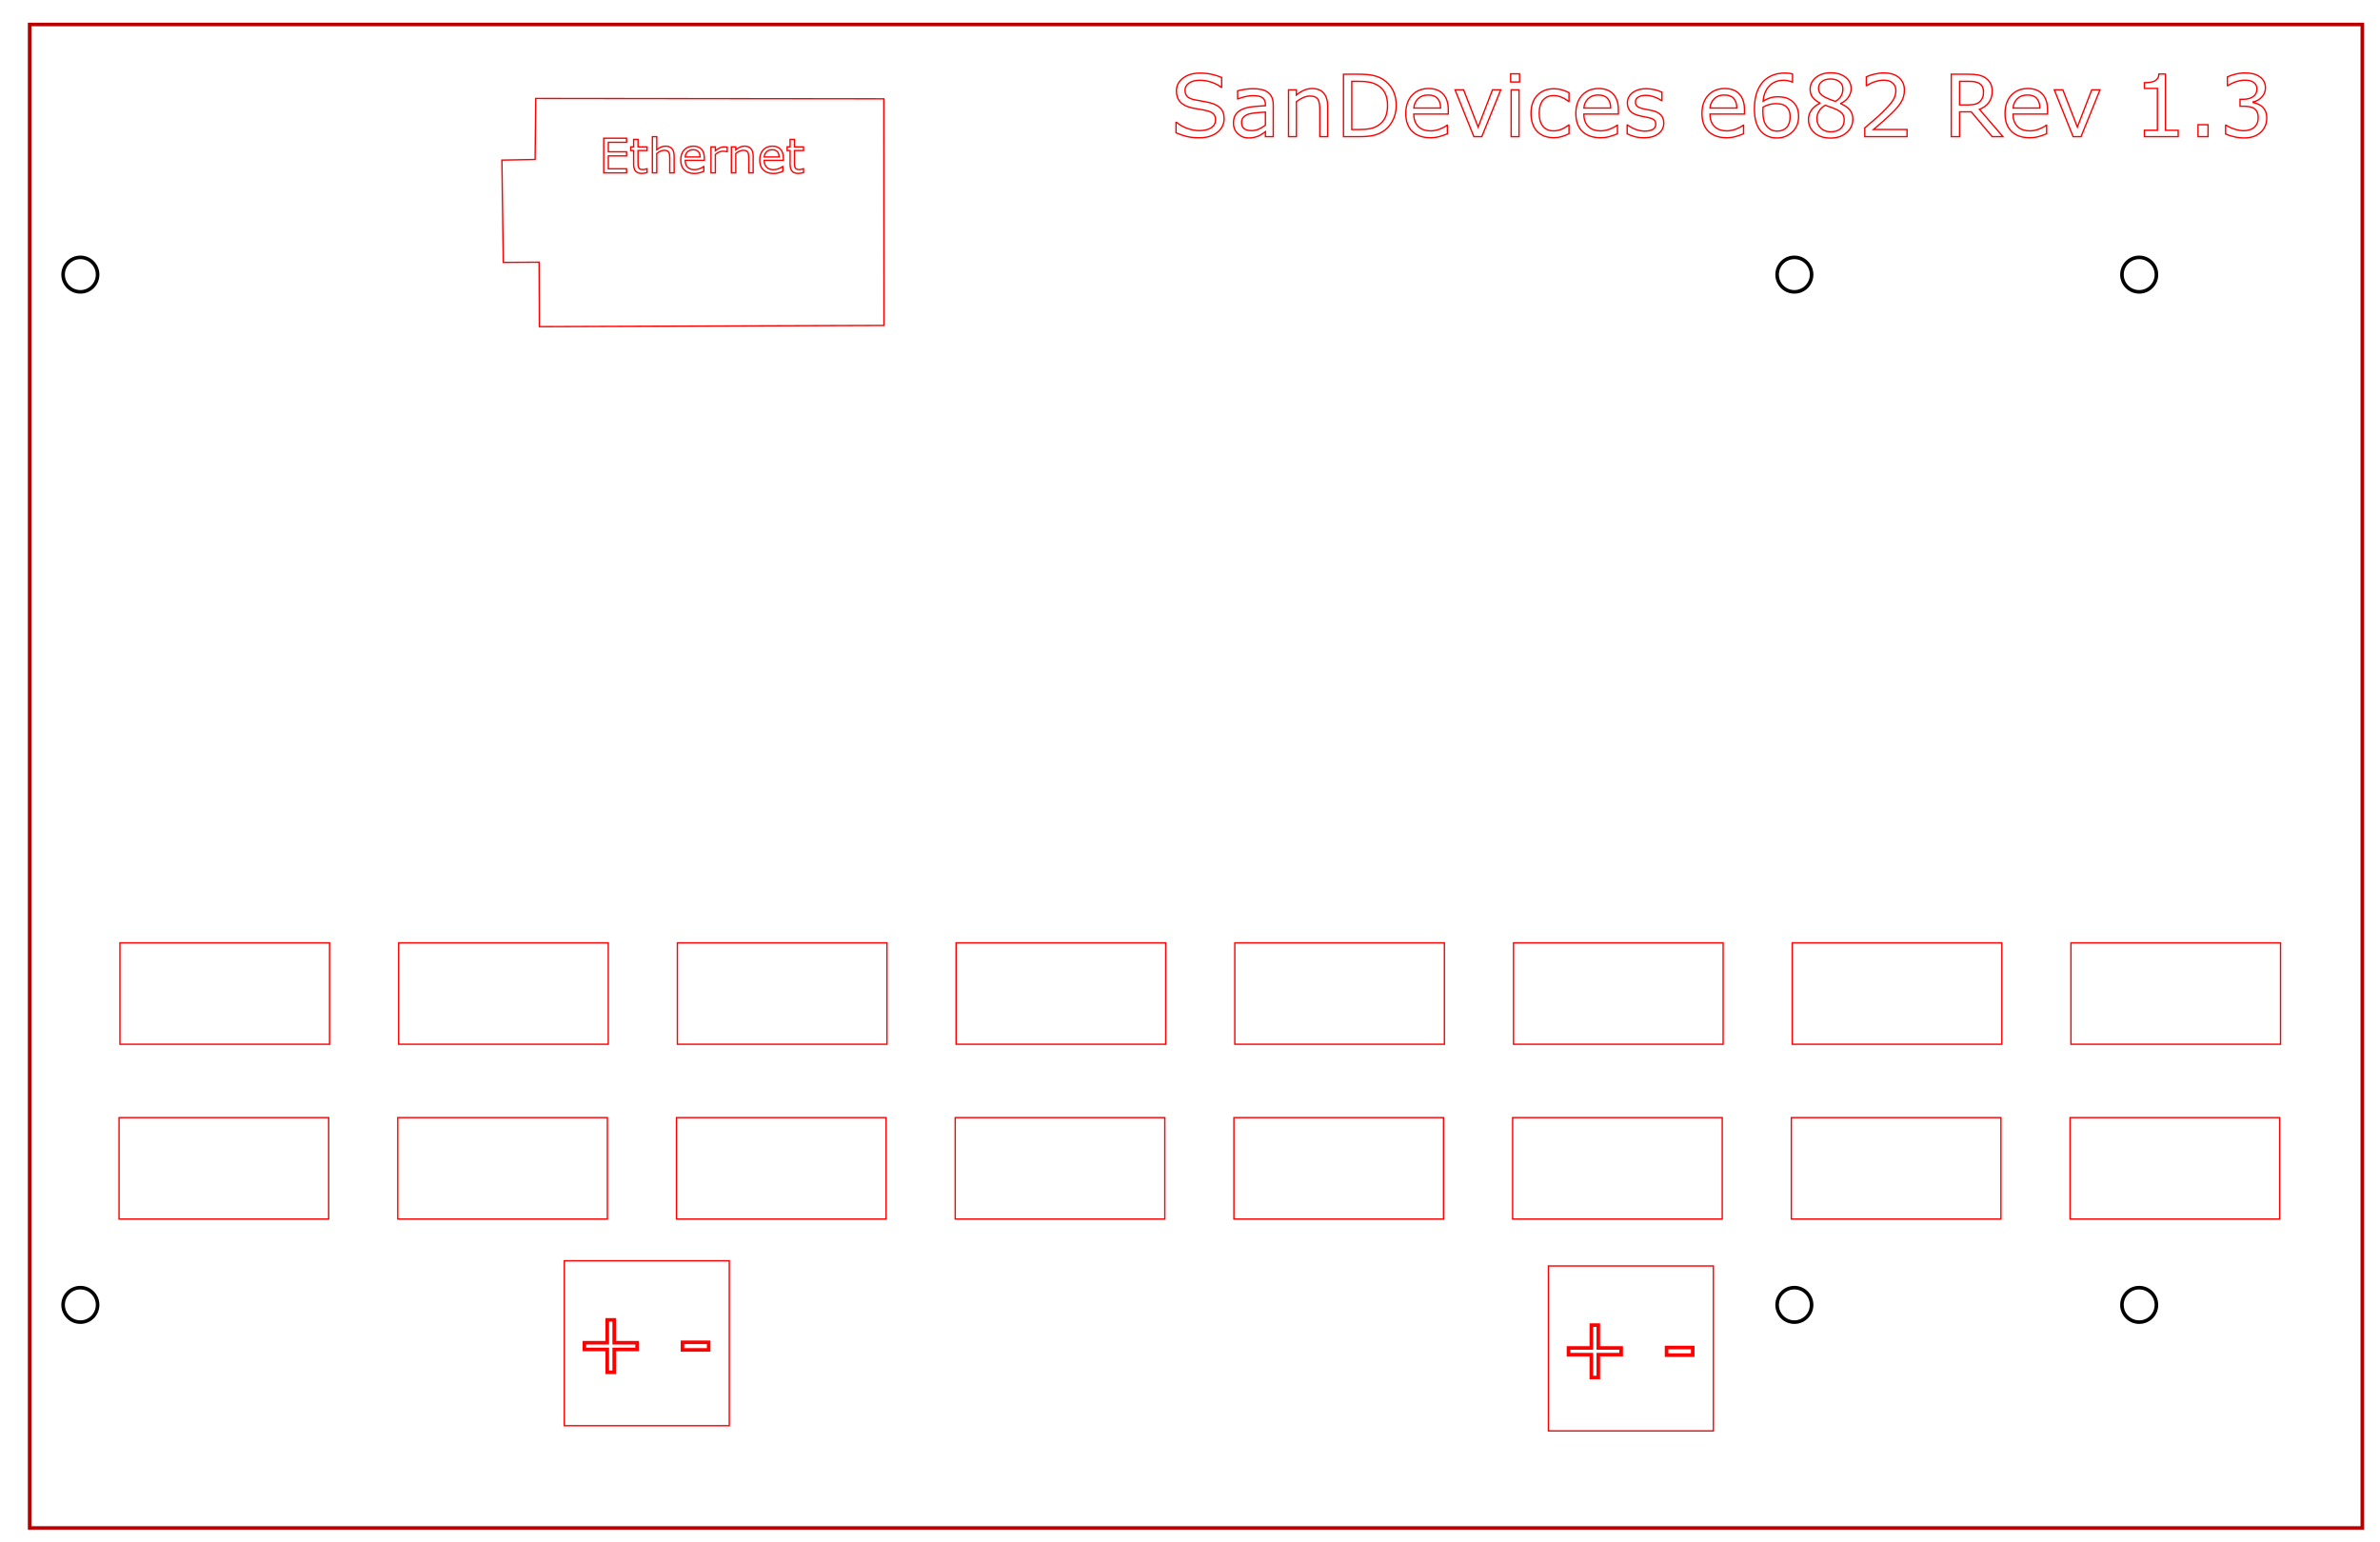
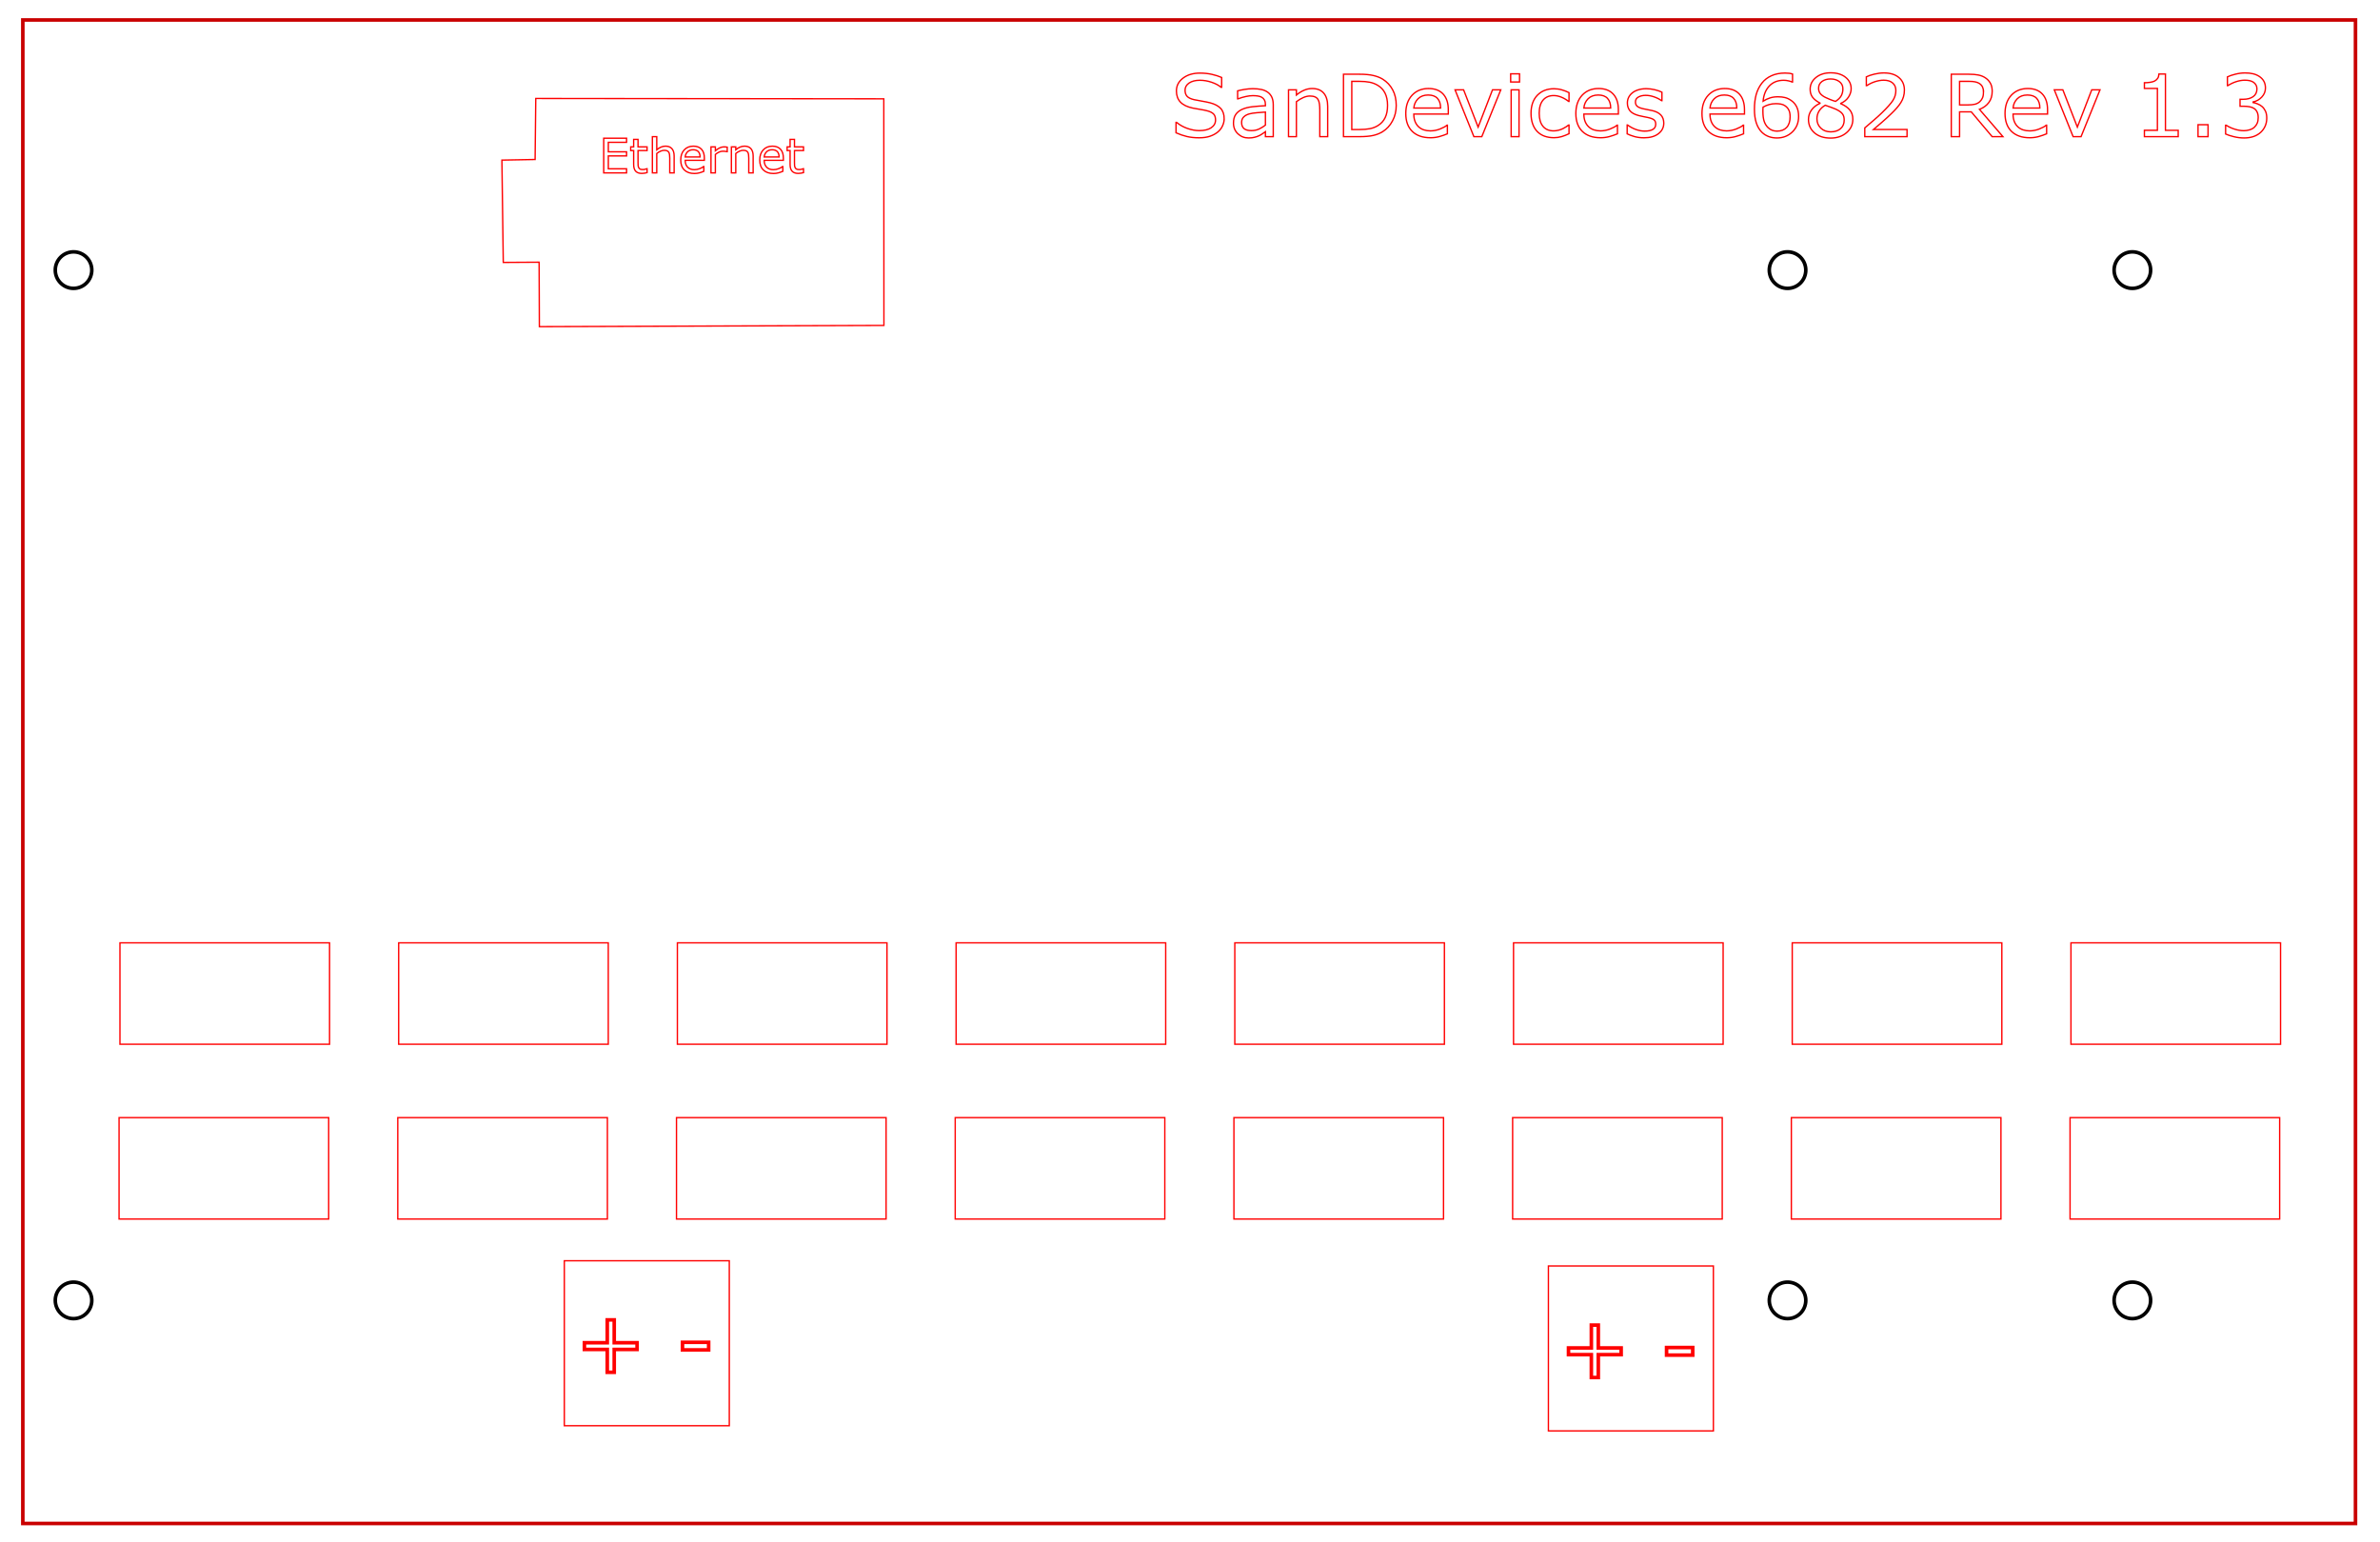
<svg xmlns="http://www.w3.org/2000/svg" width="176mm" height="114mm" viewBox="0 0 176 114" version="1.1" id="svg10875">
  <defs id="defs10869">
    <marker style="overflow:visible" refY="0" refX="0" orient="auto" id="DistanceX">
      <path id="path11422" style="stroke:#000000;stroke-width:0.5" d="M 3,-3 -3,3 M 0,-5 V 5" />
    </marker>
    <pattern y="0" x="0" width="8" patternUnits="userSpaceOnUse" id="Hatch" height="8">
      <path id="path11425" stroke-width="0.25" stroke="#000000" linecap="square" d="M8 4 l-4,4" />
      <path id="path11427" stroke-width="0.25" stroke="#000000" linecap="square" d="M6 2 l-4,4" />
      <path id="path11429" stroke-width="0.25" stroke="#000000" linecap="square" d="M4 0 l-4,4" />
    </pattern>
    <symbol id="*MODEL_SPACE" />
    <symbol id="*PAPER_SPACE" />
    <marker style="overflow:visible" refY="0.0" refX="0.0" orient="auto" id="DistanceX-2">
      <path id="path7502" style="stroke:#000000; stroke-width:0.5" d="M 3,-3 L -3,3 M 0,-5 L  0,5" />
    </marker>
    <pattern y="0" x="0" width="8" patternUnits="userSpaceOnUse" id="Hatch-1" height="8">
      <path id="path7505" stroke-width="0.25" stroke="#000000" linecap="square" d="M8 4 l-4,4" />
      <path id="path7507" stroke-width="0.25" stroke="#000000" linecap="square" d="M6 2 l-4,4" />
      <path id="path7509" stroke-width="0.25" stroke="#000000" linecap="square" d="M4 0 l-4,4" />
    </pattern>
    <symbol id="*MODEL_SPACE-3" />
    <symbol id="*PAPER_SPACE-7" />
+     <marker style="overflow:visible" refY="0.0" refX="0.0" orient="auto" id="DistanceX-8">
+       <path id="path4576" style="stroke:#000000; stroke-width:0.5" d="M 3,-3 L -3,3 M 0,-5 L  0,5" />
+     </marker>
+     <pattern y="0" x="0" width="8" patternUnits="userSpaceOnUse" id="Hatch-6" height="8">
+       <path id="path4579" stroke-width="0.25" stroke="#000000" linecap="square" d="M8 4 l-4,4" />
+       <path id="path4581" stroke-width="0.25" stroke="#000000" linecap="square" d="M6 2 l-4,4" />
+       <path id="path4583" stroke-width="0.25" stroke="#000000" linecap="square" d="M4 0 l-4,4" />
+     </pattern>
+     <symbol id="*MODEL_SPACE-4" />
+     <symbol id="*PAPER_SPACE-76" />
  </defs>
  <g id="layer1" transform="translate(0,-183)">
    <g id="g11450" transform="matrix(0.2645833,0,0,0.2645833,2.485574,-112.6762)" style="stroke:#ff0000;stroke-opacity:1">
      <rect style="fill:none;fill-opacity:1;stroke:#ff0000;stroke-width:0.378;stroke-miterlimit:4;stroke-dasharray:none;stroke-dashoffset:0;stroke-opacity:1" id="rect11480" width="58.583" height="28.346" x="569.176" y="1429.935" />
      <rect style="fill:none;fill-opacity:1;stroke:#ff0000;stroke-width:0.378;stroke-miterlimit:4;stroke-dasharray:none;stroke-dashoffset:0;stroke-opacity:1" id="rect11480-7" width="58.583" height="28.346" x="23.884" y="1429.935" />
      <rect style="fill:none;fill-opacity:1;stroke:#ff0000;stroke-width:0.378;stroke-miterlimit:4;stroke-dasharray:none;stroke-dashoffset:0;stroke-opacity:1" id="rect11480-64" width="58.583" height="28.346" x="101.783" y="1429.935" />
      <rect style="fill:none;fill-opacity:1;stroke:#ff0000;stroke-width:0.378;stroke-miterlimit:4;stroke-dasharray:none;stroke-dashoffset:0;stroke-opacity:1" id="rect11480-31" width="58.583" height="28.346" x="491.277" y="1429.935" />
      <rect style="fill:none;fill-opacity:1;stroke:#ff0000;stroke-width:0.378;stroke-miterlimit:4;stroke-dasharray:none;stroke-dashoffset:0;stroke-opacity:1" id="rect11480-5" width="58.583" height="28.346" x="179.682" y="1429.935" />
      <rect style="fill:none;fill-opacity:1;stroke:#ff0000;stroke-width:0.378;stroke-miterlimit:4;stroke-dasharray:none;stroke-dashoffset:0;stroke-opacity:1" id="rect11480-54" width="58.583" height="28.346" x="257.581" y="1429.935" />
      <rect style="fill:none;fill-opacity:1;stroke:#ff0000;stroke-width:0.378;stroke-miterlimit:4;stroke-dasharray:none;stroke-dashoffset:0;stroke-opacity:1" id="rect11480-0" width="58.583" height="28.346" x="335.479" y="1429.935" />
      <rect style="fill:none;fill-opacity:1;stroke:#ff0000;stroke-width:0.378;stroke-miterlimit:4;stroke-dasharray:none;stroke-dashoffset:0;stroke-opacity:1" id="rect11480-04" width="58.583" height="28.346" x="413.378" y="1429.935" />
      <rect style="fill:none;fill-opacity:1;stroke:#ff0000;stroke-width:0.378;stroke-miterlimit:4;stroke-dasharray:none;stroke-dashoffset:0;stroke-opacity:1" id="rect11480-4" width="58.583" height="28.346" x="569.425" y="1381.076" />
      <rect style="fill:none;fill-opacity:1;stroke:#ff0000;stroke-width:0.378;stroke-miterlimit:4;stroke-dasharray:none;stroke-dashoffset:0;stroke-opacity:1" id="rect11480-7-7" width="58.583" height="28.346" x="24.132" y="1381.076" />
      <rect style="fill:none;fill-opacity:1;stroke:#ff0000;stroke-width:0.378;stroke-miterlimit:4;stroke-dasharray:none;stroke-dashoffset:0;stroke-opacity:1" id="rect11480-64-3" width="58.583" height="28.346" x="102.031" y="1381.076" />
      <rect style="fill:none;fill-opacity:1;stroke:#ff0000;stroke-width:0.378;stroke-miterlimit:4;stroke-dasharray:none;stroke-dashoffset:0;stroke-opacity:1" id="rect11480-31-4" width="58.583" height="28.346" x="491.526" y="1381.076" />
      <rect style="fill:none;fill-opacity:1;stroke:#ff0000;stroke-width:0.378;stroke-miterlimit:4;stroke-dasharray:none;stroke-dashoffset:0;stroke-opacity:1" id="rect11480-5-9" width="58.583" height="28.346" x="179.93" y="1381.076" />
      <rect style="fill:none;fill-opacity:1;stroke:#ff0000;stroke-width:0.378;stroke-miterlimit:4;stroke-dasharray:none;stroke-dashoffset:0;stroke-opacity:1" id="rect11480-54-4" width="58.583" height="28.346" x="257.829" y="1381.076" />
      <rect style="fill:none;fill-opacity:1;stroke:#ff0000;stroke-width:0.378;stroke-miterlimit:4;stroke-dasharray:none;stroke-dashoffset:0;stroke-opacity:1" id="rect11480-0-7" width="58.583" height="28.346" x="335.728" y="1381.076" />
      <rect style="fill:none;fill-opacity:1;stroke:#ff0000;stroke-width:0.378;stroke-miterlimit:4;stroke-dasharray:none;stroke-dashoffset:0;stroke-opacity:1" id="rect11480-04-0" width="58.583" height="28.346" x="413.627" y="1381.076" />
      <path style="fill:none;stroke:#fe0000;stroke-width:0.378;stroke-linecap:butt;stroke-linejoin:miter;stroke-miterlimit:4;stroke-dasharray:none;stroke-opacity:1" d="m 140.348,1145.042 97.274,0.099 0.036,63.341 -96.302,0.345 -0.072,-18.016 -10.015,0.062 -0.385,-28.601 9.281,-0.174 z" id="path11595" />
      <rect style="fill:none;fill-opacity:1;stroke:#fe0000;stroke-width:0.378;stroke-miterlimit:4;stroke-dasharray:none;stroke-dashoffset:0;stroke-opacity:1" id="rect11597" width="46.11" height="46.11" x="148.33" y="1469.947" />
      <g aria-label="+ -" style="font-style:normal;font-weight:normal;font-size:13.333px;line-height:1.25;font-family:sans-serif;letter-spacing:0px;word-spacing:0px;fill:none;fill-opacity:1;stroke:none" id="text11601" transform="translate(0,-20)">
        <path d="m 168.665,1514.736 h -6.387 v 6.387 h -1.945 v -6.387 h -6.387 v -1.875 h 6.387 v -6.387 h 1.945 v 6.387 h 6.387 z" style="font-size:24px;fill:none;stroke:#ff0000;stroke-opacity:1" id="path11603" />
        <path d="m 188.669,1514.865 h -7.312 v -2.121 h 7.312 z" style="font-size:24px;fill:none;stroke:#ff0000;stroke-opacity:1" id="path11605" />
      </g>
      <rect style="fill:none;fill-opacity:1;stroke:#fe0000;stroke-width:0.378;stroke-miterlimit:4;stroke-dasharray:none;stroke-dashoffset:0;stroke-opacity:1" id="rect11597-5" width="46.11" height="46.11" x="423.376" y="1471.405" />
      <g transform="translate(275.046,-18.54232)" aria-label="+ -" style="font-style:normal;font-weight:normal;font-size:13.333px;line-height:1.25;font-family:sans-serif;letter-spacing:0px;word-spacing:0px;fill:none;fill-opacity:1;stroke:none;stroke-opacity:1" id="text11601-8">
        <path d="m 168.665,1514.736 h -6.387 v 6.387 h -1.945 v -6.387 h -6.387 v -1.875 h 6.387 v -6.387 h 1.945 v 6.387 h 6.387 z" style="font-size:24px;fill:none;stroke:#ff0000;stroke-opacity:1" id="path11603-6" />
        <path d="m 188.669,1514.865 h -7.312 v -2.121 h 7.312 z" style="font-size:24px;fill:none;stroke:#ff0000;stroke-opacity:1" id="path11605-8" />
      </g>
      <g aria-label="Ethernet" style="font-style:normal;font-weight:normal;font-size:13.333px;line-height:1.25;font-family:sans-serif;letter-spacing:0px;word-spacing:0px;fill:none;fill-opacity:1;stroke:#fe0000;stroke-opacity:1;stroke-width:0.378;stroke-miterlimit:4;stroke-dasharray:none" id="text11634">
        <path d="m 165.728,1165.846 h -6.387 v -9.694 h 6.387 v 1.146 h -5.098 v 2.656 h 5.098 v 1.146 h -5.098 v 3.6 h 5.098 z" style="stroke-width:0.378;stroke-miterlimit:4;stroke-dasharray:none" id="path11636" />
        <path d="m 171.458,1165.781 q -0.345,0.091 -0.755,0.15 -0.404,0.059 -0.723,0.059 -1.113,0 -1.693,-0.599 -0.579,-0.599 -0.579,-1.921 v -3.867 h -0.827 v -1.029 h 0.827 v -2.09 h 1.224 v 2.09 h 2.526 v 1.029 h -2.526 v 3.314 q 0,0.573 0.026,0.898 0.026,0.319 0.182,0.599 0.143,0.261 0.391,0.384 0.254,0.117 0.768,0.117 0.299,0 0.625,-0.085 0.326,-0.091 0.469,-0.15 h 0.065 z" style="stroke-width:0.378;stroke-miterlimit:4;stroke-dasharray:none" id="path11638" />
        <path d="m 179.023,1165.846 h -1.224 v -4.141 q 0,-0.501 -0.059,-0.938 -0.059,-0.443 -0.215,-0.69 -0.163,-0.273 -0.469,-0.404 -0.306,-0.137 -0.794,-0.137 -0.501,0 -1.048,0.247 -0.547,0.247 -1.048,0.631 v 5.43 H 172.942 v -10.13 h 1.224 v 3.665 q 0.573,-0.475 1.185,-0.742 0.612,-0.267 1.257,-0.267 1.178,0 1.797,0.71 0.618,0.71 0.618,2.044 z" style="stroke-width:0.378;stroke-miterlimit:4;stroke-dasharray:none" id="path11640" />
        <path d="m 187.467,1162.337 h -5.358 q 0,0.671 0.202,1.172 0.202,0.495 0.553,0.814 0.339,0.312 0.801,0.469 0.469,0.156 1.029,0.156 0.742,0 1.491,-0.293 0.755,-0.299 1.074,-0.586 h 0.065 v 1.335 q -0.618,0.26 -1.263,0.436 -0.645,0.176 -1.354,0.176 -1.81,0 -2.826,-0.977 -1.016,-0.983 -1.016,-2.786 0,-1.784 0.97,-2.832 0.977,-1.048 2.565,-1.048 1.471,0 2.266,0.859 0.801,0.859 0.801,2.441 z m -1.191,-0.938 q -0.007,-0.964 -0.488,-1.491 -0.475,-0.527 -1.452,-0.527 -0.983,0 -1.569,0.579 -0.579,0.579 -0.658,1.439 z" style="stroke-width:0.378;stroke-miterlimit:4;stroke-dasharray:none" id="path11642" />
        <path d="m 193.86,1159.909 h -0.065 q -0.273,-0.065 -0.534,-0.091 -0.254,-0.033 -0.605,-0.033 -0.566,0 -1.094,0.254 -0.527,0.247 -1.016,0.645 v 5.163 h -1.224 v -7.272 h 1.224 v 1.074 q 0.729,-0.586 1.283,-0.827 0.56,-0.247 1.139,-0.247 0.319,0 0.462,0.02 0.143,0.013 0.43,0.059 z" style="stroke-width:0.378;stroke-miterlimit:4;stroke-dasharray:none" id="path11644" />
        <path d="m 201.106,1165.846 h -1.224 v -4.141 q 0,-0.501 -0.059,-0.938 -0.059,-0.443 -0.215,-0.69 -0.163,-0.273 -0.469,-0.404 -0.306,-0.137 -0.794,-0.137 -0.501,0 -1.048,0.247 -0.547,0.247 -1.048,0.631 v 5.43 h -1.224 v -7.272 h 1.224 v 0.807 q 0.573,-0.475 1.185,-0.742 0.612,-0.267 1.257,-0.267 1.178,0 1.797,0.71 0.618,0.71 0.618,2.044 z" style="stroke-width:0.378;stroke-miterlimit:4;stroke-dasharray:none" id="path11646" />
        <path d="M 209.55,1162.337 H 204.192 q 0,0.671 0.202,1.172 0.202,0.495 0.553,0.814 0.339,0.312 0.801,0.469 0.469,0.156 1.029,0.156 0.742,0 1.491,-0.293 0.755,-0.299 1.074,-0.586 h 0.065 v 1.335 q -0.618,0.26 -1.263,0.436 -0.645,0.176 -1.354,0.176 -1.81,0 -2.826,-0.977 -1.016,-0.983 -1.016,-2.786 0,-1.784 0.97,-2.832 0.977,-1.048 2.565,-1.048 1.471,0 2.266,0.859 0.801,0.859 0.801,2.441 z m -1.191,-0.938 q -0.007,-0.964 -0.488,-1.491 -0.475,-0.527 -1.452,-0.527 -0.983,0 -1.569,0.579 -0.579,0.579 -0.658,1.439 z" style="stroke-width:0.378;stroke-miterlimit:4;stroke-dasharray:none" id="path11648" />
        <path d="m 215.182,1165.781 q -0.345,0.091 -0.755,0.15 -0.404,0.059 -0.723,0.059 -1.113,0 -1.693,-0.599 -0.579,-0.599 -0.579,-1.921 v -3.867 h -0.827 v -1.029 h 0.827 v -2.09 h 1.224 v 2.09 h 2.526 v 1.029 h -2.526 v 3.314 q 0,0.573 0.026,0.898 0.026,0.319 0.182,0.599 0.143,0.261 0.391,0.384 0.254,0.117 0.768,0.117 0.299,0 0.625,-0.085 0.326,-0.091 0.469,-0.15 h 0.065 z" style="stroke-width:0.378;stroke-miterlimit:4;stroke-dasharray:none" id="path11650" />
      </g>
      <g aria-label="SanDevices e682 Rev 1.3" style="font-style:normal;font-weight:normal;font-size:13.333px;line-height:1.25;font-family:sans-serif;letter-spacing:0px;word-spacing:0px;fill:none;fill-opacity:1;stroke:#fb0000;stroke-width:0.378;stroke-miterlimit:4;stroke-dasharray:none;stroke-opacity:1" id="text11655">
        <path d="m 332.751,1150.736 q 0,1.02 -0.48,2.016 -0.469,0.996 -1.324,1.688 -0.938,0.75 -2.191,1.172 -1.242,0.422 -3,0.422 -1.887,0 -3.398,-0.351 -1.5,-0.352 -3.059,-1.043 v -2.906 h 0.164 q 1.324,1.102 3.059,1.699 1.734,0.598 3.258,0.598 2.156,0 3.352,-0.809 1.207,-0.809 1.207,-2.156 0,-1.16 -0.574,-1.711 -0.562,-0.551 -1.723,-0.855 -0.879,-0.234 -1.91,-0.387 -1.02,-0.152 -2.168,-0.387 -2.32,-0.492 -3.445,-1.676 -1.113,-1.195 -1.113,-3.106 0,-2.191 1.852,-3.586 1.852,-1.406 4.699,-1.406 1.84,0 3.375,0.352 1.535,0.351 2.719,0.867 v 2.742 h -0.164 q -0.996,-0.844 -2.625,-1.395 -1.617,-0.562 -3.316,-0.562 -1.863,0 -3,0.773 -1.125,0.773 -1.125,1.992 0,1.09 0.562,1.711 0.562,0.621 1.98,0.949 0.75,0.164 2.133,0.398 1.383,0.234 2.344,0.48 1.945,0.516 2.93,1.559 0.984,1.043 0.984,2.918 z" style="font-size:24px;fill:none;stroke:#fb0000;stroke-width:0.378;stroke-miterlimit:4;stroke-dasharray:none;stroke-opacity:1" id="path11657" />
        <path d="m 346.474,1155.717 h -2.191 v -1.395 q -0.293,0.199 -0.797,0.562 -0.492,0.352 -0.961,0.562 -0.551,0.27 -1.266,0.445 -0.715,0.188 -1.676,0.188 -1.77,0 -3,-1.172 -1.23,-1.172 -1.23,-2.988 0,-1.488 0.633,-2.402 0.645,-0.926 1.828,-1.453 1.195,-0.527 2.871,-0.715 1.676,-0.188 3.598,-0.281 v -0.34 q 0,-0.75 -0.27,-1.242 -0.258,-0.492 -0.75,-0.773 -0.469,-0.27 -1.125,-0.363 -0.656,-0.094 -1.371,-0.094 -0.867,0 -1.934,0.234 -1.066,0.223 -2.203,0.656 h -0.117 v -2.238 q 0.645,-0.176 1.863,-0.387 1.219,-0.211 2.402,-0.211 1.383,0 2.402,0.234 1.031,0.223 1.781,0.773 0.738,0.539 1.125,1.395 0.387,0.856 0.387,2.121 z m -2.191,-3.223 v -3.645 q -1.008,0.059 -2.379,0.176 -1.359,0.117 -2.156,0.34 -0.949,0.27 -1.535,0.844 -0.586,0.562 -0.586,1.559 0,1.125 0.68,1.699 0.68,0.562 2.074,0.562 1.16,0 2.121,-0.445 0.961,-0.457 1.781,-1.09 z" style="font-size:24px;fill:none;stroke:#fb0000;stroke-width:0.378;stroke-miterlimit:4;stroke-dasharray:none;stroke-opacity:1" id="path11659" />
        <path d="m 361.685,1155.717 h -2.203 v -7.453 q 0,-0.902 -0.105,-1.688 -0.105,-0.797 -0.387,-1.242 -0.293,-0.492 -0.844,-0.727 -0.551,-0.246 -1.43,-0.246 -0.902,0 -1.887,0.445 -0.984,0.445 -1.887,1.137 v 9.773 h -2.203 v -13.09 h 2.203 v 1.453 q 1.031,-0.856 2.133,-1.336 1.102,-0.48 2.262,-0.48 2.121,0 3.234,1.277 1.113,1.277 1.113,3.68 z" style="font-size:24px;fill:none;stroke:#fb0000;stroke-width:0.378;stroke-miterlimit:4;stroke-dasharray:none;stroke-opacity:1" id="path11661" />
        <path d="m 380.845,1147.01 q 0,2.379 -1.043,4.312 -1.031,1.934 -2.754,3 -1.195,0.738 -2.672,1.066 -1.465,0.328 -3.867,0.328 h -4.406 v -17.449 h 4.359 q 2.555,0 4.055,0.375 1.512,0.363 2.555,1.008 1.781,1.113 2.777,2.965 0.996,1.851 0.996,4.394 z m -2.426,-0.035 q 0,-2.051 -0.715,-3.457 -0.715,-1.406 -2.133,-2.215 -1.031,-0.586 -2.191,-0.809 -1.16,-0.234 -2.777,-0.234 h -2.18 v 13.465 h 2.18 q 1.676,0 2.918,-0.246 1.254,-0.246 2.297,-0.914 1.301,-0.832 1.945,-2.191 0.656,-1.359 0.656,-3.398 z" style="font-size:24px;fill:none;stroke:#fb0000;stroke-width:0.378;stroke-miterlimit:4;stroke-dasharray:none;stroke-opacity:1" id="path11663" />
        <path d="m 395.399,1149.4 h -9.645 q 0,1.207 0.363,2.109 0.363,0.891 0.996,1.465 0.609,0.562 1.441,0.844 0.844,0.281 1.852,0.281 1.336,0 2.684,-0.527 1.359,-0.539 1.934,-1.055 h 0.117 v 2.402 q -1.113,0.469 -2.273,0.785 -1.16,0.316 -2.438,0.316 -3.258,0 -5.086,-1.758 -1.828,-1.77 -1.828,-5.016 0,-3.211 1.746,-5.098 1.758,-1.887 4.617,-1.887 2.648,0 4.078,1.547 1.441,1.547 1.441,4.394 z m -2.145,-1.688 q -0.012,-1.734 -0.879,-2.684 -0.855,-0.949 -2.613,-0.949 -1.77,0 -2.824,1.043 -1.043,1.043 -1.184,2.59 z" style="font-size:24px;fill:none;stroke:#fb0000;stroke-width:0.378;stroke-miterlimit:4;stroke-dasharray:none;stroke-opacity:1" id="path11665" />
        <path d="m 410.06,1142.627 -5.297,13.09 h -2.215 l -5.262,-13.09 h 2.391 l 4.055,10.418 4.02,-10.418 z" style="font-size:24px;fill:none;stroke:#fb0000;stroke-width:0.378;stroke-miterlimit:4;stroke-dasharray:none;stroke-opacity:1" id="path11667" />
        <path d="m 415.31,1140.436 h -2.484 v -2.285 h 2.484 z m -0.141,15.281 h -2.203 v -13.09 h 2.203 z" style="font-size:24px;fill:none;stroke:#fb0000;stroke-width:0.378;stroke-miterlimit:4;stroke-dasharray:none;stroke-opacity:1" id="path11669" />
        <path d="m 429.138,1154.897 q -1.102,0.527 -2.098,0.82 -0.984,0.293 -2.098,0.293 -1.418,0 -2.602,-0.41 -1.184,-0.422 -2.027,-1.266 -0.855,-0.844 -1.324,-2.133 -0.469,-1.289 -0.469,-3.012 0,-3.211 1.758,-5.039 1.77,-1.828 4.664,-1.828 1.125,0 2.203,0.316 1.09,0.316 1.992,0.773 v 2.449 h -0.117 q -1.008,-0.785 -2.086,-1.207 -1.066,-0.422 -2.086,-0.422 -1.875,0 -2.965,1.266 -1.078,1.254 -1.078,3.691 0,2.367 1.055,3.644 1.066,1.266 2.988,1.266 0.668,0 1.359,-0.176 0.691,-0.176 1.242,-0.457 0.48,-0.246 0.902,-0.516 0.422,-0.281 0.668,-0.48 h 0.117 z" style="font-size:24px;fill:none;stroke:#fb0000;stroke-width:0.378;stroke-miterlimit:4;stroke-dasharray:none;stroke-opacity:1" id="path11671" />
        <path d="m 442.931,1149.4 h -9.645 q 0,1.207 0.363,2.109 0.363,0.891 0.996,1.465 0.609,0.562 1.441,0.844 0.844,0.281 1.852,0.281 1.336,0 2.684,-0.527 1.359,-0.539 1.934,-1.055 h 0.117 v 2.402 q -1.113,0.469 -2.273,0.785 -1.16,0.316 -2.438,0.316 -3.258,0 -5.086,-1.758 -1.828,-1.77 -1.828,-5.016 0,-3.211 1.746,-5.098 1.758,-1.887 4.617,-1.887 2.648,0 4.078,1.547 1.441,1.547 1.441,4.394 z m -2.145,-1.688 q -0.012,-1.734 -0.879,-2.684 -0.855,-0.949 -2.613,-0.949 -1.77,0 -2.824,1.043 -1.043,1.043 -1.184,2.59 z" style="font-size:24px;fill:none;stroke:#fb0000;stroke-width:0.378;stroke-miterlimit:4;stroke-dasharray:none;stroke-opacity:1" id="path11673" />
        <path d="m 455.622,1151.944 q 0,1.793 -1.488,2.941 -1.477,1.148 -4.043,1.148 -1.453,0 -2.672,-0.34 -1.207,-0.352 -2.027,-0.762 v -2.473 h 0.117 q 1.043,0.785 2.32,1.254 1.277,0.457 2.449,0.457 1.453,0 2.273,-0.469 0.82,-0.469 0.82,-1.477 0,-0.773 -0.445,-1.172 -0.445,-0.399 -1.711,-0.68 -0.469,-0.105 -1.23,-0.246 -0.75,-0.141 -1.371,-0.305 -1.723,-0.457 -2.449,-1.336 -0.715,-0.891 -0.715,-2.18 0,-0.809 0.328,-1.524 0.34,-0.715 1.02,-1.277 0.656,-0.551 1.664,-0.867 1.02,-0.328 2.273,-0.328 1.172,0 2.367,0.293 1.207,0.281 2.004,0.691 v 2.356 h -0.117 q -0.844,-0.621 -2.051,-1.043 -1.207,-0.433 -2.367,-0.433 -1.207,0 -2.039,0.469 -0.832,0.457 -0.832,1.371 0,0.809 0.504,1.219 0.492,0.41 1.594,0.668 0.609,0.141 1.359,0.281 0.762,0.141 1.266,0.258 1.535,0.351 2.367,1.207 0.832,0.867 0.832,2.297 z" style="font-size:24px;fill:none;stroke:#fb0000;stroke-width:0.378;stroke-miterlimit:4;stroke-dasharray:none;stroke-opacity:1" id="path11675" />
        <path d="m 478.181,1149.4 h -9.645 q 0,1.207 0.363,2.109 0.363,0.891 0.996,1.465 0.609,0.562 1.441,0.844 0.844,0.281 1.852,0.281 1.336,0 2.684,-0.527 1.359,-0.539 1.934,-1.055 h 0.117 v 2.402 q -1.113,0.469 -2.273,0.785 -1.16,0.316 -2.438,0.316 -3.258,0 -5.086,-1.758 -1.828,-1.77 -1.828,-5.016 0,-3.211 1.746,-5.098 1.758,-1.887 4.617,-1.887 2.648,0 4.078,1.547 1.441,1.547 1.441,4.394 z m -2.145,-1.688 q -0.012,-1.734 -0.879,-2.684 -0.855,-0.949 -2.613,-0.949 -1.77,0 -2.824,1.043 -1.043,1.043 -1.184,2.59 z" style="font-size:24px;fill:none;stroke:#fb0000;stroke-width:0.378;stroke-miterlimit:4;stroke-dasharray:none;stroke-opacity:1" id="path11677" />
        <path d="m 493.31,1150.057 q 0,2.66 -1.758,4.348 -1.746,1.676 -4.289,1.676 -1.289,0 -2.344,-0.398 -1.055,-0.399 -1.863,-1.184 -1.008,-0.973 -1.559,-2.578 -0.539,-1.605 -0.539,-3.867 0,-2.32 0.492,-4.113 0.504,-1.793 1.594,-3.188 1.031,-1.324 2.66,-2.062 1.629,-0.75 3.797,-0.75 0.691,0 1.16,0.059 0.469,0.059 0.949,0.211 v 2.238 h -0.117 q -0.328,-0.176 -0.996,-0.328 -0.656,-0.164 -1.348,-0.164 -2.52,0 -4.02,1.582 -1.5,1.57 -1.746,4.254 0.984,-0.598 1.934,-0.902 0.961,-0.316 2.215,-0.316 1.113,0 1.957,0.211 0.855,0.199 1.746,0.82 1.031,0.715 1.547,1.805 0.527,1.09 0.527,2.648 z m -2.379,0.094 q 0,-1.09 -0.328,-1.805 -0.316,-0.715 -1.055,-1.242 -0.539,-0.375 -1.195,-0.492 -0.656,-0.117 -1.371,-0.117 -0.996,0 -1.852,0.234 -0.855,0.234 -1.758,0.727 -0.023,0.258 -0.035,0.504 -0.012,0.234 -0.012,0.598 0,1.851 0.375,2.93 0.387,1.066 1.055,1.688 0.539,0.516 1.16,0.762 0.633,0.234 1.371,0.234 1.699,0 2.672,-1.031 0.973,-1.043 0.973,-2.988 z" style="font-size:24px;fill:none;stroke:#fb0000;stroke-width:0.378;stroke-miterlimit:4;stroke-dasharray:none;stroke-opacity:1" id="path11679" />
        <path d="m 508.462,1150.854 q 0,2.262 -1.77,3.762 -1.758,1.5 -4.43,1.5 -2.836,0 -4.523,-1.465 -1.676,-1.465 -1.676,-3.75 0,-1.453 0.844,-2.625 0.844,-1.184 2.379,-1.875 v -0.07 q -1.406,-0.75 -2.086,-1.641 -0.668,-0.891 -0.668,-2.227 0,-1.969 1.617,-3.281 1.617,-1.312 4.113,-1.312 2.613,0 4.172,1.254 1.559,1.254 1.559,3.188 0,1.184 -0.738,2.332 -0.738,1.137 -2.168,1.781 v 0.07 q 1.641,0.703 2.508,1.734 0.867,1.031 0.867,2.625 z m -2.777,-8.52 q 0,-1.254 -0.973,-1.992 -0.961,-0.75 -2.461,-0.75 -1.477,0 -2.426,0.703 -0.938,0.703 -0.938,1.899 0,0.844 0.469,1.465 0.48,0.609 1.441,1.09 0.434,0.211 1.242,0.551 0.82,0.34 1.594,0.562 1.16,-0.773 1.605,-1.605 0.445,-0.832 0.445,-1.922 z m 0.363,8.742 q 0,-1.078 -0.48,-1.723 -0.469,-0.656 -1.852,-1.312 -0.551,-0.258 -1.207,-0.48 -0.656,-0.223 -1.746,-0.621 -1.055,0.574 -1.699,1.559 -0.633,0.984 -0.633,2.227 0,1.582 1.09,2.613 1.09,1.031 2.766,1.031 1.711,0 2.73,-0.879 1.031,-0.879 1.031,-2.414 z" style="font-size:24px;fill:none;stroke:#fb0000;stroke-width:0.378;stroke-miterlimit:4;stroke-dasharray:none;stroke-opacity:1" id="path11681" />
        <path d="m 523.614,1155.717 h -11.812 v -2.449 q 1.23,-1.055 2.461,-2.109 1.242,-1.055 2.309,-2.098 2.25,-2.18 3.082,-3.457 0.832,-1.289 0.832,-2.777 0,-1.359 -0.902,-2.121 -0.891,-0.773 -2.496,-0.773 -1.066,0 -2.309,0.375 -1.242,0.375 -2.426,1.148 h -0.117 v -2.461 q 0.832,-0.41 2.215,-0.75 1.395,-0.34 2.695,-0.34 2.684,0 4.207,1.301 1.523,1.289 1.523,3.504 0,0.996 -0.258,1.863 -0.246,0.856 -0.738,1.629 -0.457,0.727 -1.078,1.43 -0.609,0.703 -1.488,1.559 -1.254,1.23 -2.59,2.391 -1.336,1.148 -2.496,2.133 h 9.387 z" style="font-size:24px;fill:none;stroke:#fb0000;stroke-width:0.378;stroke-miterlimit:4;stroke-dasharray:none;stroke-opacity:1" id="path11683" />
        <path d="m 550.415,1155.717 h -3.012 l -5.836,-6.938 h -3.27 v 6.938 h -2.32 v -17.449 h 4.887 q 1.582,0 2.637,0.211 1.055,0.199 1.898,0.727 0.949,0.598 1.477,1.512 0.539,0.902 0.539,2.297 0,1.887 -0.949,3.164 -0.949,1.266 -2.613,1.91 z m -5.426,-12.539 q 0,-0.75 -0.27,-1.324 -0.258,-0.586 -0.867,-0.984 -0.504,-0.34 -1.195,-0.469 -0.691,-0.141 -1.629,-0.141 h -2.73 v 6.586 h 2.344 q 1.102,0 1.922,-0.188 0.82,-0.199 1.395,-0.727 0.527,-0.492 0.773,-1.125 0.258,-0.645 0.258,-1.629 z" style="font-size:24px;fill:none;stroke:#fb0000;stroke-width:0.378;stroke-miterlimit:4;stroke-dasharray:none;stroke-opacity:1" id="path11685" />
        <path d="m 562.884,1149.4 h -9.645 q 0,1.207 0.363,2.109 0.363,0.891 0.996,1.465 0.609,0.562 1.441,0.844 0.844,0.281 1.852,0.281 1.336,0 2.684,-0.527 1.359,-0.539 1.934,-1.055 h 0.117 v 2.402 q -1.113,0.469 -2.273,0.785 -1.16,0.316 -2.438,0.316 -3.258,0 -5.086,-1.758 -1.828,-1.77 -1.828,-5.016 0,-3.211 1.746,-5.098 1.758,-1.887 4.617,-1.887 2.648,0 4.078,1.547 1.441,1.547 1.441,4.394 z m -2.145,-1.688 q -0.012,-1.734 -0.879,-2.684 -0.855,-0.949 -2.613,-0.949 -1.77,0 -2.824,1.043 -1.043,1.043 -1.184,2.59 z" style="font-size:24px;fill:none;stroke:#fb0000;stroke-width:0.378;stroke-miterlimit:4;stroke-dasharray:none;stroke-opacity:1" id="path11687" />
        <path d="m 577.544,1142.627 -5.297,13.09 h -2.215 l -5.262,-13.09 h 2.391 l 4.055,10.418 4.02,-10.418 z" style="font-size:24px;fill:none;stroke:#fb0000;stroke-width:0.378;stroke-miterlimit:4;stroke-dasharray:none;stroke-opacity:1" id="path11689" />
        <path d="m 599.399,1155.717 h -9.445 v -1.781 h 3.633 v -11.695 h -3.633 v -1.594 q 0.738,0 1.582,-0.117 0.844,-0.129 1.277,-0.363 0.539,-0.293 0.844,-0.738 0.316,-0.457 0.363,-1.219 h 1.816 v 15.727 h 3.562 z" style="font-size:24px;fill:none;stroke:#fb0000;stroke-width:0.378;stroke-miterlimit:4;stroke-dasharray:none;stroke-opacity:1" id="path11691" />
        <path d="m 607.743,1155.717 h -2.801 v -3.34 h 2.801 z" style="font-size:24px;fill:none;stroke:#fb0000;stroke-width:0.378;stroke-miterlimit:4;stroke-dasharray:none;stroke-opacity:1" id="path11693" />
        <path d="m 622.86,1147.315 q 0.562,0.504 0.926,1.266 0.363,0.762 0.363,1.969 0,1.195 -0.434,2.191 -0.434,0.996 -1.219,1.734 -0.879,0.82 -2.074,1.219 -1.184,0.387 -2.602,0.387 -1.453,0 -2.859,-0.352 -1.406,-0.34 -2.309,-0.75 v -2.449 h 0.176 q 0.996,0.656 2.344,1.09 1.348,0.434 2.602,0.434 0.738,0 1.57,-0.246 0.832,-0.246 1.348,-0.727 0.539,-0.516 0.797,-1.137 0.27,-0.621 0.27,-1.57 0,-0.938 -0.305,-1.547 -0.293,-0.621 -0.82,-0.973 -0.527,-0.363 -1.277,-0.492 -0.75,-0.141 -1.617,-0.141 h -1.055 v -1.945 h 0.82 q 1.781,0 2.836,-0.738 1.066,-0.75 1.066,-2.18 0,-0.633 -0.27,-1.101 -0.27,-0.48 -0.75,-0.785 -0.504,-0.305 -1.078,-0.422 -0.574,-0.117 -1.301,-0.117 -1.113,0 -2.367,0.398 -1.254,0.398 -2.367,1.125 h -0.117 v -2.449 q 0.832,-0.41 2.215,-0.75 1.395,-0.352 2.695,-0.352 1.277,0 2.25,0.234 0.973,0.234 1.758,0.75 0.844,0.562 1.277,1.359 0.434,0.797 0.434,1.863 0,1.453 -1.031,2.543 -1.02,1.078 -2.414,1.359 v 0.164 q 0.562,0.094 1.289,0.398 0.727,0.293 1.23,0.738 z" style="font-size:24px;fill:none;stroke:#fb0000;stroke-width:0.378;stroke-miterlimit:4;stroke-dasharray:none;stroke-opacity:1" id="path11695" />
      </g>
      <g id="g7530" transform="translate(-1001.301,-5.597788)">
-         <path id="path7516" style="fill:none;stroke:#b70000;stroke-opacity:1" d="m 1652.161,1129.958 h -651.968 v 420.284 h 651.968 z" />
-         <path id="path7518" style="fill:none;stroke:#000000" d="m 1019.184,1199.88 a 4.819,4.819 0 1 0 -9.638,0 4.819,4.819 0 1 0 9.638,0 z" />
-         <path id="path7520" style="fill:none;stroke:#000000" d="m 1019.184,1487.88 a 4.819,4.819 0 1 0 -9.638,0 4.819,4.819 0 1 0 9.638,0 z" />
-         <path id="path7522" style="fill:none;stroke:#000000" d="m 1498.24,1199.88 a 4.819,4.819 0 1 0 -9.638,0 4.819,4.819 0 1 0 9.638,0 z" />
-         <path id="path7524" style="fill:none;stroke:#000000" d="m 1594.618,1199.88 a 4.819,4.819 0 1 0 -9.638,0 4.819,4.819 0 1 0 9.638,0 z" />
-         <path id="path7526" style="fill:none;stroke:#000000" d="m 1498.24,1487.88 a 4.819,4.819 0 1 0 -9.638,0 4.819,4.819 0 1 0 9.638,0 z" />
-         <path id="path7528" style="fill:none;stroke:#000000" d="m 1594.618,1487.88 a 4.819,4.819 0 1 0 -9.638,0 4.819,4.819 0 1 0 9.638,0 z" />
+         <g id="g4604" transform="translate(998.2864,6.177863)">
+           <path id="path4590" style="fill:none;stroke:#c90000;stroke-opacity:1" d="M 651.968,1122.52 H 0 v 420.284 h 651.968 z" />
+           <path id="path4592" style="fill:none;stroke:#000000" d="m 19.276,1192.441 a 5.102,5.102 0 1 0 -10.205,0 5.102,5.102 0 1 0 10.205,0 z" />
+           <path id="path4594" style="fill:none;stroke:#000000" d="m 19.276,1480.441 a 5.102,5.102 0 1 0 -10.205,0 5.102,5.102 0 1 0 10.205,0 z" />
+           <path id="path4596" style="fill:none;stroke:#000000" d="m 498.331,1192.441 a 5.102,5.102 0 1 0 -10.205,0 5.102,5.102 0 1 0 10.205,0 z" />
+           <path id="path4598" style="fill:none;stroke:#000000" d="m 594.709,1192.441 a 5.102,5.102 0 1 0 -10.205,0 5.102,5.102 0 1 0 10.205,0 z" />
+           <path id="path4600" style="fill:none;stroke:#000000" d="m 498.331,1480.441 a 5.102,5.102 0 1 0 -10.205,0 5.102,5.102 0 1 0 10.205,0 z" />
+           <path id="path4602" style="fill:none;stroke:#000000" d="m 594.709,1480.441 a 5.102,5.102 0 1 0 -10.205,0 5.102,5.102 0 1 0 10.205,0 z" />
+         </g>
      </g>
    </g>
  </g>
</svg>
